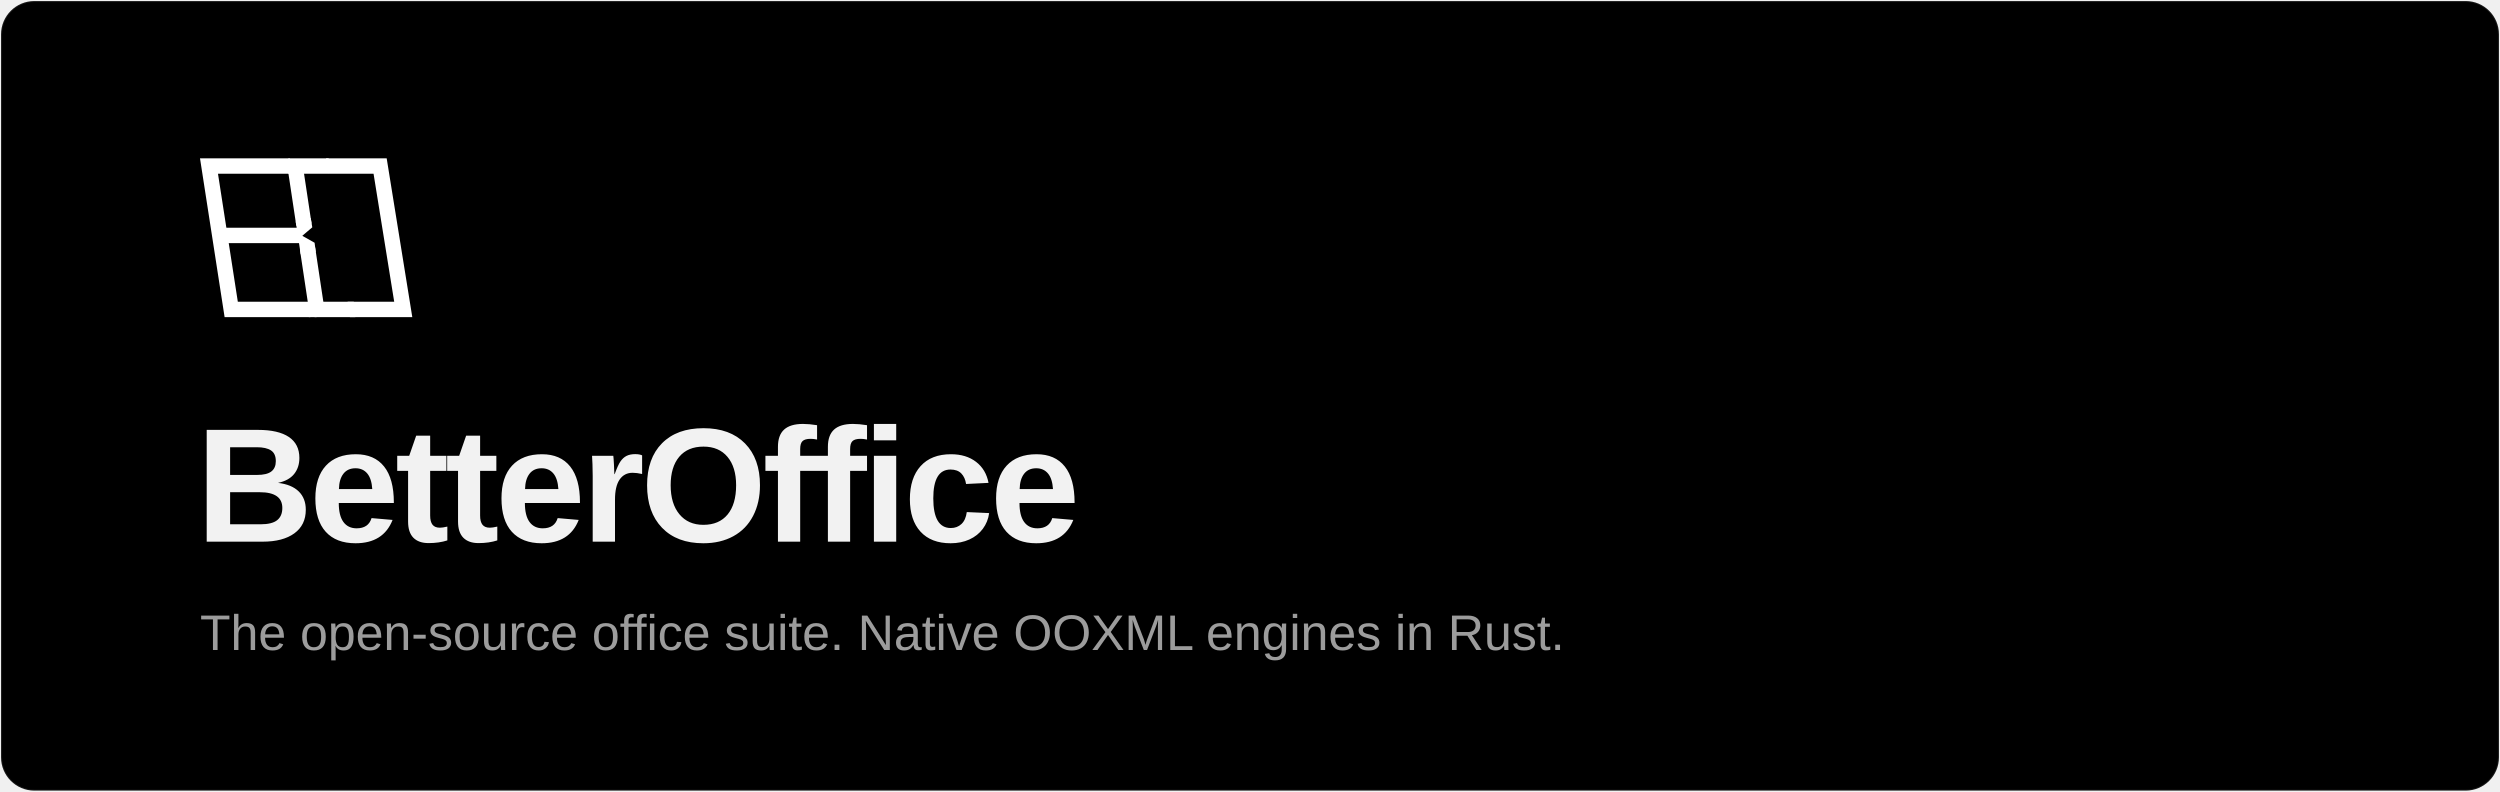
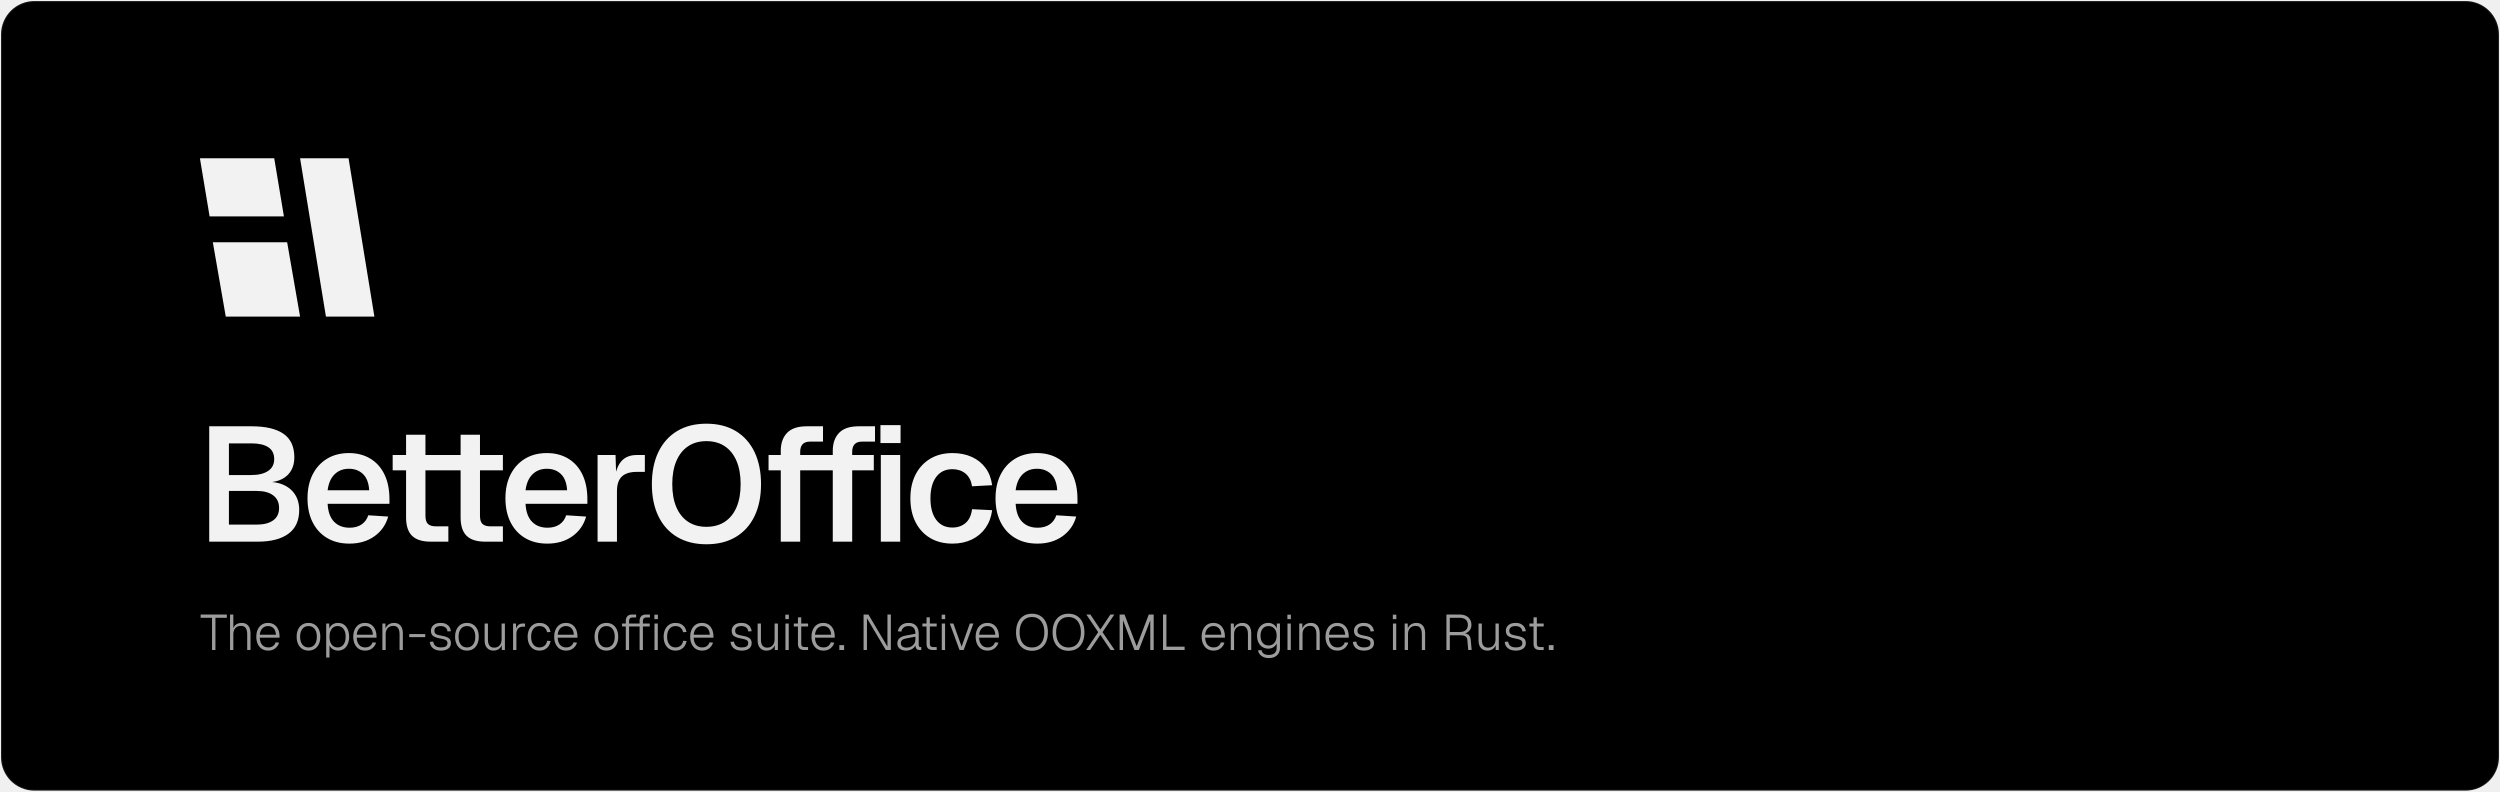
- <svg xmlns="http://www.w3.org/2000/svg" width="1200" height="380" viewBox="0 0 1200 380" fill="none" role="img" aria-labelledby="hdr-title">
-   <defs>
-     <clipPath id="card">
-       <rect x="0" y="0" width="1200" height="380" rx="16" />
-     </clipPath>
-     <g id="bo-mark">
-       <path d="M130.19 13.5L130.273 14.5H128.323L126.99 13.5H130.19Z" stroke="white" stroke-width="5" stroke-linecap="round" />
-       <path d="M197.227 188.5L198.727 203.5H196.643L194.393 188.5H197.227Z" stroke="white" stroke-width="5" stroke-linecap="round" />
-       <mask id="path-3-inside-1_40_73" fill="white">
-         <path d="M151.169 206L153.169 193L140.169 195L141.169 206H151.169Z" />
-       </mask>
-       <path d="M153.169 193L172.936 196.041L177.083 169.086L150.128 173.233L153.169 193ZM151.169 206V226H168.327L170.936 209.041L151.169 206ZM141.169 206L121.251 207.811L122.905 226H141.169V206ZM140.169 195L137.128 175.233L118.549 178.091L120.251 196.811L140.169 195ZM153.169 193L133.401 189.959L131.401 202.959L151.169 206L170.936 209.041L172.936 196.041L153.169 193ZM151.169 206V186H141.169V206V226H151.169V206ZM141.169 206L161.087 204.189L160.087 193.189L140.169 195L120.251 196.811L121.251 207.811L141.169 206ZM140.169 195L143.21 214.767L156.21 212.767L153.169 193L150.128 173.233L137.128 175.233L140.169 195Z" fill="white" mask="url(#path-3-inside-1_40_73)" />
-       <path d="M151.169 194.5L139.491 117M123.669 12L134.82 86" stroke="white" stroke-width="20" />
-       <path d="M132.49 100L32.49 100" stroke="white" stroke-width="20" />
-       <path d="M116.49 10H11.669L40.49 196H143.169" stroke="white" stroke-width="20" />
-       <path d="M114.669 10H233.669L263.669 196H148.669" stroke="white" stroke-width="20" />
-       <mask id="path-9-inside-2_40_73" fill="white">
-         <path d="M163.49 3.05176e-05H166.99L166.49 20L163.49 3.05176e-05Z" />
-       </mask>
-       <path d="M166.99 3.05176e-05L171.988 0.125L172.116 -5H166.99V3.05176e-05ZM163.49 3.05176e-05V-5H157.684L158.545 0.742L163.49 3.05176e-05ZM166.49 20L161.545 20.742L171.488 20.125L166.49 20ZM166.99 3.05176e-05V-5H163.49V3.05176e-05V5H166.99V3.05176e-05ZM163.49 3.05176e-05L158.545 0.742L161.545 20.742L166.49 20L171.434 19.258L168.434 -0.742L163.49 3.05176e-05ZM166.49 20L171.488 20.125L171.988 0.125L166.99 3.05176e-05L161.991 -0.125L161.491 19.875L166.49 20Z" fill="white" mask="url(#path-9-inside-2_40_73)" />
-       <path d="M120.99 11.95V13.5H117.99V5.093L120.99 11.95Z" stroke="white" stroke-width="5" stroke-linecap="round" />
-       <mask id="path-12-inside-3_40_73" fill="white">
-         <path d="M126.169 95L124.169 82L143.669 77.5L145.669 89.5L132.669 100.5L148.669 109.5L150.169 121.5L130.669 124.5L126.169 95Z" />
-       </mask>
-       <path d="M124.169 82L119.672 62.512L101.578 66.688L104.401 85.041L124.169 82ZM126.169 95L145.94 91.984L145.938 91.971L145.936 91.959L126.169 95ZM130.669 124.5L110.898 127.516L113.917 147.312L133.71 144.267L130.669 124.5ZM150.169 121.5L153.21 141.267L172.426 138.311L170.014 119.019L150.169 121.5ZM148.669 109.5L168.514 107.019L167.264 97.013L158.474 92.069L148.669 109.5ZM132.669 100.5L119.75 85.232L97.78 103.822L122.864 117.932L132.669 100.5ZM145.669 89.5L158.588 104.768L167.266 97.425L165.397 86.212L145.669 89.5ZM143.669 77.5L163.397 74.212L159.9 53.229L139.172 58.012L143.669 77.5ZM124.169 82L104.401 85.041L106.401 98.041L126.169 95L145.936 91.959L143.936 78.959L124.169 82ZM126.169 95L106.398 98.016L110.898 127.516L130.669 124.5L150.44 121.484L145.94 91.984L126.169 95ZM130.669 124.5L133.71 144.267L153.21 141.267L150.169 121.5L147.128 101.733L127.628 104.733L130.669 124.5ZM150.169 121.5L170.014 119.019L168.514 107.019L148.669 109.5L128.823 111.981L130.323 123.981L150.169 121.5ZM148.669 109.5L158.474 92.069L142.474 83.069L132.669 100.5L122.864 117.932L138.864 126.932L148.669 109.5ZM132.669 100.5L145.588 115.768L158.588 104.768L145.669 89.5L132.75 74.232L119.75 85.232L132.669 100.5ZM145.669 89.5L165.397 86.212L163.397 74.212L143.669 77.5L123.941 80.788L125.941 92.788L145.669 89.5ZM143.669 77.5L139.172 58.012L119.672 62.512L124.169 82L128.666 101.488L148.166 96.988L143.669 77.5Z" fill="white" mask="url(#path-12-inside-3_40_73)" />
+ <svg xmlns="http://www.w3.org/2000/svg" width="1200" height="380" viewBox="0 0 1200 380" role="img" aria-labelledby="hdr-title">
+   <rect x="0.5" y="0.5" width="1199" height="379" rx="16" fill="#000000" stroke="#ffffff" stroke-opacity="0.09" />
+   <g fill="#f2f2f2">
+     <g transform="translate(88.2 65.1) scale(1.551)">
+       <path d="M5 7 H28 L31 25 H8 Z" />
+       <path d="M9 33 H32 L36 56 H13 Z" />
+       <path d="M36 7 H51 L59 56 H44 Z" />
    </g>
-     <style>
-       .sans { font-family: -apple-system, BlinkMacSystemFont, 'Segoe UI', 'Helvetica Neue', Arial, sans-serif; }
-     </style>
-   </defs>
-   <rect x="0.5" y="0.5" width="1199" height="379" rx="16" fill="#000000" stroke="#ffffff" stroke-opacity="0.09" />
-   <g clip-path="url(#card)">
-     <use href="#bo-mark" transform="translate(96,76) scale(0.37)" />
-     <text x="94" y="260" class="sans" font-size="78" font-weight="600" letter-spacing="-2" fill="#f2f2f2">BetterOffice</text>
-     <text x="96" y="312" class="sans" font-size="24" font-weight="300" fill="#9c9c9c">The open-source office suite. Native OOXML engines in Rust.</text>
+     <path transform="translate(94 260) scale(0.078)" d="M82.4 0V-710H343.7Q472.9 -710 539.6 -663.8Q606.2 -617.7 606.2 -518Q606.2 -473 587.4 -439.3Q568.5 -405.6 532.8 -386.4Q497 -367.2 447 -365.3L446.3 -368.7Q536.7 -365.8 586.5 -318.9Q636.2 -272 636.2 -195.3Q636.2 -97.4 569.7 -48.7Q503.2 0 380.5 0ZM203.6 -105.1H376.3Q439.7 -105.1 476 -131.1Q512.3 -157.1 512.3 -207.4Q512.3 -257.6 476.2 -284.8Q440 -312 376.3 -312H203.6ZM203.6 -410H341.1Q407.6 -410 445 -435.4Q482.3 -460.7 482.3 -507.6Q482.3 -557.2 446.1 -581.1Q410 -604.9 341.1 -604.9H203.6ZM944.9 12Q866 12 808.2 -22.3Q750.3 -56.6 718.7 -119.5Q687.2 -182.3 687.2 -266.6Q687.2 -350.9 718.7 -413.2Q750.3 -475.6 807.5 -510.4Q864.7 -545.2 942.2 -545.2Q1016.9 -545.2 1073.3 -511.4Q1129.6 -477.6 1160.6 -414Q1191.5 -350.4 1191.5 -260.8V-232.9H811Q815 -159.4 850.7 -122.7Q886.4 -85.9 946.2 -85.9Q990.8 -85.9 1020.1 -106.1Q1049.5 -126.3 1061.2 -162.4L1183.8 -154.5Q1162.5 -78.4 1099.1 -33.2Q1035.6 12 944.9 12ZM811 -316.5H1066.9Q1062.5 -383.9 1028.6 -416.2Q994.8 -448.6 942.2 -448.6Q888.8 -448.6 854.1 -414.7Q819.4 -380.9 811 -316.5ZM1445.7 0Q1367.6 0 1330.7 -36Q1293.8 -72.1 1293.8 -149.4V-658.2H1413V-159.8Q1413 -122.5 1429.2 -108.3Q1445.3 -94.2 1478.6 -94.2H1554V0ZM1211.3 -439V-533.2H1554V-439ZM1781.2 0Q1703.2 0 1666.3 -36Q1629.4 -72.1 1629.4 -149.4V-658.2H1748.6V-159.8Q1748.6 -122.5 1764.7 -108.3Q1780.9 -94.2 1814.2 -94.2H1889.6V0ZM1546.9 -439V-533.2H1889.6V-439ZM2162.9 12Q2084 12 2026.2 -22.3Q1968.3 -56.6 1936.7 -119.5Q1905.2 -182.3 1905.2 -266.6Q1905.2 -350.9 1936.7 -413.2Q1968.3 -475.6 2025.5 -510.4Q2082.7 -545.2 2160.2 -545.2Q2234.9 -545.2 2291.3 -511.4Q2347.6 -477.6 2378.6 -414Q2409.5 -350.4 2409.5 -260.8V-232.9H2029Q2033 -159.4 2068.7 -122.7Q2104.4 -85.9 2164.2 -85.9Q2208.8 -85.9 2238.1 -106.1Q2267.5 -126.3 2279.2 -162.4L2401.8 -154.5Q2380.5 -78.4 2317.1 -33.2Q2253.6 12 2162.9 12ZM2029 -316.5H2284.9Q2280.5 -383.9 2246.6 -416.2Q2212.8 -448.6 2160.2 -448.6Q2106.8 -448.6 2072.1 -414.7Q2037.4 -380.9 2029 -316.5ZM2472.3 0V-533.2H2582.8L2587.4 -387.7L2577.5 -390.4Q2589.1 -465.4 2622.5 -499.3Q2655.8 -533.2 2713.1 -533.2H2763.2V-429.5H2713.1Q2672.2 -429.5 2645.3 -416.9Q2618.5 -404.4 2605 -378.3Q2591.5 -352.2 2591.5 -310.1V0ZM3141.9 16Q3037.4 16 2962.2 -28.7Q2887 -73.3 2846.7 -156.3Q2806.4 -239.3 2806.4 -354Q2806.4 -468.7 2846.7 -552.2Q2887 -635.7 2962.1 -680.8Q3037.2 -726 3141.9 -726Q3247.5 -726 3322.5 -680.8Q3397.6 -635.7 3437.8 -552.2Q3478.1 -468.7 3478.1 -354Q3478.1 -239.3 3437.8 -156.3Q3397.6 -73.3 3322.5 -28.7Q3247.5 16 3141.9 16ZM3141.9 -91.4Q3208.2 -91.4 3255.3 -122.5Q3302.4 -153.7 3327.5 -212.4Q3352.6 -271 3352.6 -354Q3352.6 -437 3327.5 -496.1Q3302.4 -555.3 3255.3 -587Q3208.2 -618.6 3141.8 -618.6Q3076.3 -618.6 3029.2 -587Q2982.1 -555.3 2957 -496.1Q2931.9 -437 2931.9 -354Q2931.9 -271 2957 -212.4Q2982.2 -153.7 3029.3 -122.5Q3076.4 -91.4 3141.9 -91.4ZM3599.6 0V-559.2Q3599.6 -629 3638.4 -669.5Q3677.2 -710 3759.2 -710H3859.5V-615.7H3779.5Q3748.5 -615.7 3733.8 -599.4Q3719.1 -583.2 3719.1 -552.8V0ZM3524.4 -438.8V-533.2H3852.1V-438.8ZM3919.6 0V-559.2Q3919.6 -629 3958.4 -669.5Q3997.2 -710 4079.2 -710H4179.5V-615.7H4099.5Q4068.5 -615.7 4053.8 -599.4Q4039.1 -583.2 4039.1 -552.8V0ZM3844.4 -438.8V-533.2H4172.1V-438.8ZM4215.3 0V-533.2H4334.5V0ZM4213 -606.9V-717.1H4336.8V-606.9ZM4655.8 12Q4577.4 12 4519.3 -22.3Q4461.3 -56.6 4429.2 -119.5Q4397.2 -182.3 4397.2 -266.6Q4397.2 -350.9 4429.2 -413.2Q4461.3 -475.6 4519.3 -510.4Q4577.4 -545.2 4655.8 -545.2Q4722.3 -545.2 4774.4 -521.8Q4826.6 -498.4 4859.3 -454.3Q4892 -410.3 4900.4 -347.4L4776.8 -340.8Q4768.8 -392.2 4736.3 -419.1Q4703.8 -446 4655.8 -446Q4591.8 -446 4556.2 -398.5Q4520.7 -350.9 4520.7 -266.6Q4520.7 -182 4556.2 -134.4Q4591.8 -86.9 4655.8 -86.9Q4704.1 -86.9 4736.8 -114.8Q4769.4 -142.7 4776.8 -199.8L4900.4 -193.8Q4892.3 -131 4859.9 -84.8Q4827.5 -38.6 4775.4 -13.3Q4723.2 12 4655.8 12ZM5178.9 12Q5100 12 5042.2 -22.3Q4984.3 -56.6 4952.7 -119.5Q4921.2 -182.3 4921.2 -266.6Q4921.2 -350.9 4952.7 -413.2Q4984.3 -475.6 5041.5 -510.4Q5098.7 -545.2 5176.2 -545.2Q5250.9 -545.2 5307.3 -511.4Q5363.6 -477.6 5394.6 -414Q5425.5 -350.4 5425.5 -260.8V-232.9H5045Q5049 -159.4 5084.7 -122.7Q5120.4 -85.9 5180.2 -85.9Q5224.8 -85.9 5254.1 -106.1Q5283.5 -126.3 5295.2 -162.4L5417.8 -154.5Q5396.5 -78.4 5333.1 -33.2Q5269.6 12 5178.9 12ZM5045 -316.5H5300.9Q5296.5 -383.9 5262.6 -416.2Q5228.8 -448.6 5176.2 -448.6Q5122.8 -448.6 5088.1 -414.7Q5053.4 -380.9 5045 -316.5Z" />
  </g>
+   <path fill="#9c9c9c" transform="translate(96 312) scale(0.024)" d="M240.7 0V-644H12.7V-710H536.7V-644H308.7V0ZM600.7 0V-710H666.7V-403.7L658.7 -405Q666.7 -451.7 691.3 -482Q716 -512.3 753 -527.2Q790 -542 834 -542Q892 -542 931.2 -516Q970.3 -490 990.2 -444.5Q1010 -399 1010 -341V0H944V-317Q944 -397 914.2 -439.8Q884.3 -482.7 819.3 -482.7Q749.3 -482.7 708 -438.5Q666.7 -394.3 666.7 -316.3V0ZM1364.7 12Q1289.3 12 1236 -23.3Q1182.7 -58.7 1154.3 -121.3Q1126 -184 1126 -265Q1126 -346 1154 -408.3Q1182 -470.7 1234.5 -506.3Q1287 -542 1360.7 -542Q1432 -542 1483.8 -507.8Q1535.7 -473.7 1563.5 -411.8Q1591.3 -350 1591.3 -266.7V-246H1195.3Q1199.3 -152 1244.3 -101.7Q1289.3 -51.3 1364.7 -51.3Q1423 -51.3 1460.2 -79.3Q1497.3 -107.3 1511.3 -153L1582.3 -147.7Q1562 -78 1504.8 -33Q1447.7 12 1364.7 12ZM1195.3 -304.7H1519Q1514 -390 1472 -434.3Q1430 -478.7 1360.7 -478.7Q1292 -478.7 1248.2 -433.7Q1204.3 -388.7 1195.3 -304.7ZM2170 12Q2098.3 12 2044.8 -22Q1991.3 -56 1962.2 -118.3Q1933 -180.7 1933 -265Q1933 -350 1962.2 -412Q1991.3 -474 2044.8 -508Q2098.3 -542 2170 -542Q2241.7 -542 2294.8 -508Q2348 -474 2377.2 -412Q2406.3 -350 2406.3 -265Q2406.3 -180.7 2377.2 -118.3Q2348 -56 2294.8 -22Q2241.7 12 2170 12ZM2170 -51.3Q2248.3 -51.3 2292.7 -108.5Q2337 -165.7 2337 -265Q2337 -364.3 2292.7 -421.5Q2248.3 -478.7 2170 -478.7Q2091.7 -478.7 2047 -421.5Q2002.3 -364.3 2002.3 -265Q2002.3 -165.7 2047 -108.5Q2091.7 -51.3 2170 -51.3ZM2523.7 150V-530H2584.3L2586.3 -395.7L2575.3 -401.3Q2595.3 -469.7 2644 -505.8Q2692.7 -542 2757.7 -542Q2832.7 -542 2882.5 -504.7Q2932.3 -467.3 2957.5 -404.7Q2982.7 -342 2982.7 -265Q2982.7 -188 2957.7 -125.3Q2932.7 -62.7 2882.8 -25.3Q2833 12 2758.3 12Q2714.3 12 2676.7 -5.7Q2639 -23.3 2613.3 -53.3Q2587.7 -83.3 2579.3 -120.7L2589.7 -133.7V150ZM2753 -51.3Q2827.3 -51.3 2870.3 -108.2Q2913.3 -165 2913.3 -265Q2913.3 -365 2870.2 -421.8Q2827 -478.7 2752.3 -478.7Q2703.3 -478.7 2666.8 -453.2Q2630.3 -427.7 2610 -379.7Q2589.7 -331.7 2589.7 -265Q2589.7 -198.3 2609.8 -150.3Q2630 -102.3 2667 -76.8Q2704 -51.3 2753 -51.3ZM3303.7 12Q3228.3 12 3175 -23.3Q3121.7 -58.7 3093.3 -121.3Q3065 -184 3065 -265Q3065 -346 3093 -408.3Q3121 -470.7 3173.5 -506.3Q3226 -542 3299.7 -542Q3371 -542 3422.8 -507.8Q3474.7 -473.7 3502.5 -411.8Q3530.3 -350 3530.3 -266.7V-246H3134.3Q3138.3 -152 3183.3 -101.7Q3228.3 -51.3 3303.7 -51.3Q3362 -51.3 3399.2 -79.3Q3436.3 -107.3 3450.3 -153L3521.3 -147.7Q3501 -78 3443.8 -33Q3386.7 12 3303.7 12ZM3134.3 -304.7H3458Q3453 -390 3411 -434.3Q3369 -478.7 3299.7 -478.7Q3231 -478.7 3187.2 -433.7Q3143.3 -388.7 3134.3 -304.7ZM3647.7 0V-530H3708.3L3711 -391.3L3702.7 -397.3Q3711 -446 3736.5 -478Q3762 -510 3799 -526Q3836 -542 3879.3 -542Q3940 -542 3979.3 -515Q4018.7 -488 4037.8 -442.5Q4057 -397 4057 -341V0H3991V-317Q3991 -368.7 3978.3 -405.7Q3965.7 -442.7 3938 -462.7Q3910.3 -482.7 3865.3 -482.7Q3797.3 -482.7 3755.5 -438.8Q3713.7 -395 3713.7 -317V0ZM4185 -256.7V-319.3H4504.3V-256.7ZM4820.3 12Q4749 12 4700.3 -10.7Q4651.7 -33.3 4625.7 -73Q4599.7 -112.7 4596 -163L4665 -168.3Q4671.3 -115.3 4708 -83.3Q4744.7 -51.3 4820.3 -51.3Q4883 -51.3 4916.2 -72.3Q4949.3 -93.3 4949.3 -137.3Q4949.3 -161 4939.3 -177.5Q4929.3 -194 4898.3 -206.5Q4867.3 -219 4805.3 -230Q4731.3 -243.7 4690.7 -263.8Q4650 -284 4634.3 -313.2Q4618.7 -342.3 4618.7 -383.3Q4618.7 -453.7 4670.2 -497.8Q4721.7 -542 4812.7 -542Q4881 -542 4924.5 -518.5Q4968 -495 4990.7 -457.2Q5013.3 -419.3 5019 -376.3L4950 -370.3Q4947.3 -398.7 4932.8 -423.5Q4918.3 -448.3 4889.2 -463.5Q4860 -478.7 4811.3 -478.7Q4751 -478.7 4719.5 -453.5Q4688 -428.3 4688 -386Q4688 -357 4699.2 -338.7Q4710.3 -320.3 4739.3 -308.8Q4768.3 -297.3 4820.7 -288.3Q4897.7 -275.7 4941 -256.2Q4984.3 -236.7 5001.5 -207.8Q5018.7 -179 5018.7 -138Q5018.7 -66.3 4964.2 -27.2Q4909.7 12 4820.3 12ZM5339 12Q5267.3 12 5213.8 -22Q5160.3 -56 5131.2 -118.3Q5102 -180.7 5102 -265Q5102 -350 5131.2 -412Q5160.3 -474 5213.8 -508Q5267.3 -542 5339 -542Q5410.7 -542 5463.8 -508Q5517 -474 5546.2 -412Q5575.3 -350 5575.3 -265Q5575.3 -180.7 5546.2 -118.3Q5517 -56 5463.8 -22Q5410.7 12 5339 12ZM5339 -51.3Q5417.3 -51.3 5461.7 -108.5Q5506 -165.7 5506 -265Q5506 -364.3 5461.7 -421.5Q5417.3 -478.7 5339 -478.7Q5260.7 -478.7 5216 -421.5Q5171.3 -364.3 5171.3 -265Q5171.3 -165.7 5216 -108.5Q5260.7 -51.3 5339 -51.3ZM5866.7 12Q5787.7 12 5740.2 -41.5Q5692.7 -95 5692.7 -189V-530H5758.7V-208.7Q5758.7 -127 5790.2 -87.2Q5821.7 -47.3 5884 -47.3Q5952.7 -47.3 5992.3 -92Q6032 -136.7 6032 -213.7V-530H6098V0H6036L6035 -135.7L6045.3 -131Q6032 -63 5985.3 -25.5Q5938.7 12 5866.7 12ZM6261.7 0V-530H6319L6323.3 -385.3L6314 -390Q6326.7 -461.3 6360.8 -495.7Q6395 -530 6454.7 -530H6501V-466H6452.7Q6413 -466 6385.2 -448.5Q6357.3 -431 6342.5 -399Q6327.7 -367 6327.7 -322.7V0ZM6790 12Q6715.7 12 6662.7 -23.3Q6609.7 -58.7 6581.3 -121.3Q6553 -184 6553 -265Q6553 -346 6581.3 -408.3Q6609.7 -470.7 6662.7 -506.3Q6715.7 -542 6790 -542Q6850.7 -542 6896.7 -519.8Q6942.7 -497.7 6971.7 -457Q7000.7 -416.3 7011 -360.3L6941.7 -355.7Q6929.7 -414.7 6890.2 -446.7Q6850.7 -478.7 6790 -478.7Q6712 -478.7 6667.2 -421.5Q6622.3 -364.3 6622.3 -265Q6622.3 -165.7 6667.2 -108.5Q6712 -51.3 6790 -51.3Q6850.7 -51.3 6891.2 -85.5Q6931.7 -119.7 6942.7 -184.7L7012 -179.7Q7002 -122.3 6972.7 -79.3Q6943.3 -36.3 6897 -12.2Q6850.7 12 6790 12ZM7322.7 12Q7247.3 12 7194 -23.3Q7140.7 -58.7 7112.3 -121.3Q7084 -184 7084 -265Q7084 -346 7112 -408.3Q7140 -470.7 7192.5 -506.3Q7245 -542 7318.7 -542Q7390 -542 7441.8 -507.8Q7493.7 -473.7 7521.5 -411.8Q7549.3 -350 7549.3 -266.7V-246H7153.3Q7157.3 -152 7202.3 -101.7Q7247.3 -51.3 7322.7 -51.3Q7381 -51.3 7418.2 -79.3Q7455.3 -107.3 7469.3 -153L7540.3 -147.7Q7520 -78 7462.8 -33Q7405.7 12 7322.7 12ZM7153.3 -304.7H7477Q7472 -390 7430 -434.3Q7388 -478.7 7318.7 -478.7Q7250 -478.7 7206.2 -433.7Q7162.3 -388.7 7153.3 -304.7ZM8128 12Q8056.3 12 8002.8 -22Q7949.3 -56 7920.2 -118.3Q7891 -180.7 7891 -265Q7891 -350 7920.2 -412Q7949.3 -474 8002.8 -508Q8056.3 -542 8128 -542Q8199.7 -542 8252.8 -508Q8306 -474 8335.2 -412Q8364.3 -350 8364.3 -265Q8364.3 -180.7 8335.2 -118.3Q8306 -56 8252.8 -22Q8199.7 12 8128 12ZM8128 -51.3Q8206.3 -51.3 8250.7 -108.5Q8295 -165.7 8295 -265Q8295 -364.3 8250.7 -421.5Q8206.3 -478.7 8128 -478.7Q8049.7 -478.7 8005 -421.5Q7960.3 -364.3 7960.3 -265Q7960.3 -165.7 8005 -108.5Q8049.7 -51.3 8128 -51.3ZM8515.7 0V-585.3Q8515.7 -642 8548 -676Q8580.3 -710 8647 -710H8722.7V-651.3H8652.3Q8615.7 -651.3 8598.7 -632.5Q8581.7 -613.7 8581.7 -580.3V0ZM8440.7 -471.3V-530H8718V-471.3ZM8792 0V-585.3Q8792 -642 8824.3 -676Q8856.7 -710 8923.3 -710H8999V-651.3H8928.7Q8892 -651.3 8875 -632.5Q8858 -613.7 8858 -580.3V0ZM8717 -471.3V-530H8994.3V-471.3ZM9089.7 0V-530H9155.7V0ZM9087.7 -618V-706.7H9157.7V-618ZM9510 12Q9435.7 12 9382.7 -23.3Q9329.7 -58.7 9301.3 -121.3Q9273 -184 9273 -265Q9273 -346 9301.3 -408.3Q9329.7 -470.7 9382.7 -506.3Q9435.7 -542 9510 -542Q9570.7 -542 9616.7 -519.8Q9662.7 -497.7 9691.7 -457Q9720.7 -416.3 9731 -360.3L9661.7 -355.7Q9649.7 -414.7 9610.2 -446.7Q9570.7 -478.7 9510 -478.7Q9432 -478.7 9387.2 -421.5Q9342.3 -364.3 9342.3 -265Q9342.3 -165.7 9387.2 -108.5Q9432 -51.3 9510 -51.3Q9570.7 -51.3 9611.2 -85.5Q9651.7 -119.7 9662.7 -184.7L9732 -179.7Q9722 -122.3 9692.7 -79.3Q9663.3 -36.3 9617 -12.2Q9570.7 12 9510 12ZM10042.7 12Q9967.3 12 9914 -23.3Q9860.7 -58.7 9832.3 -121.3Q9804 -184 9804 -265Q9804 -346 9832 -408.3Q9860 -470.7 9912.5 -506.3Q9965 -542 10038.7 -542Q10110 -542 10161.8 -507.8Q10213.7 -473.7 10241.5 -411.8Q10269.3 -350 10269.3 -266.7V-246H9873.3Q9877.3 -152 9922.3 -101.7Q9967.3 -51.3 10042.7 -51.3Q10101 -51.3 10138.2 -79.3Q10175.3 -107.3 10189.3 -153L10260.3 -147.7Q10240 -78 10182.8 -33Q10125.7 12 10042.7 12ZM9873.3 -304.7H10197Q10192 -390 10150 -434.3Q10108 -478.7 10038.7 -478.7Q9970 -478.7 9926.2 -433.7Q9882.3 -388.7 9873.3 -304.7ZM10835.3 12Q10764 12 10715.3 -10.7Q10666.7 -33.3 10640.7 -73Q10614.7 -112.7 10611 -163L10680 -168.3Q10686.3 -115.3 10723 -83.3Q10759.7 -51.3 10835.3 -51.3Q10898 -51.3 10931.2 -72.3Q10964.3 -93.3 10964.3 -137.3Q10964.3 -161 10954.3 -177.5Q10944.3 -194 10913.3 -206.5Q10882.3 -219 10820.3 -230Q10746.3 -243.7 10705.7 -263.8Q10665 -284 10649.3 -313.2Q10633.7 -342.3 10633.7 -383.3Q10633.7 -453.7 10685.2 -497.8Q10736.7 -542 10827.7 -542Q10896 -542 10939.5 -518.5Q10983 -495 11005.7 -457.2Q11028.3 -419.3 11034 -376.3L10965 -370.3Q10962.3 -398.7 10947.8 -423.5Q10933.3 -448.3 10904.2 -463.5Q10875 -478.7 10826.3 -478.7Q10766 -478.7 10734.5 -453.5Q10703 -428.3 10703 -386Q10703 -357 10714.2 -338.7Q10725.3 -320.3 10754.3 -308.8Q10783.3 -297.3 10835.7 -288.3Q10912.7 -275.7 10956 -256.2Q10999.3 -236.7 11016.5 -207.8Q11033.7 -179 11033.7 -138Q11033.7 -66.3 10979.2 -27.2Q10924.7 12 10835.3 12ZM11326.7 12Q11247.7 12 11200.2 -41.5Q11152.7 -95 11152.7 -189V-530H11218.7V-208.7Q11218.7 -127 11250.2 -87.2Q11281.7 -47.3 11344 -47.3Q11412.7 -47.3 11452.3 -92Q11492 -136.7 11492 -213.7V-530H11558V0H11496L11495 -135.7L11505.3 -131Q11492 -63 11445.3 -25.5Q11398.7 12 11326.7 12ZM11708.7 0V-530H11774.7V0ZM11706.7 -618V-706.7H11776.7V-618ZM12086.3 0Q12021.3 0 11990 -30.5Q11958.7 -61 11958.7 -124V-654H12024.7V-126Q12024.7 -88.7 12041.5 -73.7Q12058.3 -58.7 12092.3 -58.7H12161.7V0ZM11875.7 -471.3V-530H12161.7V-471.3ZM12468.7 12Q12393.3 12 12340 -23.3Q12286.7 -58.7 12258.3 -121.3Q12230 -184 12230 -265Q12230 -346 12258 -408.3Q12286 -470.7 12338.5 -506.3Q12391 -542 12464.7 -542Q12536 -542 12587.8 -507.8Q12639.7 -473.7 12667.5 -411.8Q12695.3 -350 12695.3 -266.7V-246H12299.3Q12303.3 -152 12348.3 -101.7Q12393.3 -51.3 12468.7 -51.3Q12527 -51.3 12564.2 -79.3Q12601.3 -107.3 12615.3 -153L12686.3 -147.7Q12666 -78 12608.8 -33Q12551.7 12 12468.7 12ZM12299.3 -304.7H12623Q12618 -390 12576 -434.3Q12534 -478.7 12464.7 -478.7Q12396 -478.7 12352.2 -433.7Q12308.3 -388.7 12299.3 -304.7ZM12787 0V-97H12882V0ZM13271.3 0V-710H13368.3L13749 -67.3V-710H13817V0H13716L13339.3 -634.7V0ZM14123 12Q14043 12 13995 -26.3Q13947 -64.7 13947 -131.3Q13947 -196.7 13988.8 -234.8Q14030.7 -273 14112 -288L14308.3 -324.7Q14308.3 -404 14274.2 -441.3Q14240 -478.7 14171 -478.7Q14110 -478.7 14074 -450Q14038 -421.3 14026.3 -368L13956 -373.7Q13970.7 -450.7 14026.5 -496.3Q14082.3 -542 14171 -542Q14269.7 -542 14322 -486Q14374.3 -430 14374.3 -326V-104.7Q14374.3 -78.3 14382.8 -68.8Q14391.3 -59.3 14409.7 -59.3H14425.7V0Q14421.7 1 14414.5 1.3Q14407.3 1.7 14399.3 1.7Q14368 1.7 14347.5 -9.2Q14327 -20 14317.3 -45.2Q14307.7 -70.3 14307.7 -114L14316.3 -112.7Q14307.3 -78.3 14279.7 -49.7Q14252 -21 14211.2 -4.5Q14170.3 12 14123 12ZM14129 -47.3Q14183.7 -47.3 14223.8 -69.2Q14264 -91 14286.2 -128.7Q14308.3 -166.3 14308.3 -213.3V-266.3L14125.7 -232Q14068.7 -221.3 14042.5 -198.3Q14016.3 -175.3 14016.3 -137.3Q14016.3 -94.3 14046.2 -70.8Q14076 -47.3 14129 -47.3ZM14658.3 0Q14593.3 0 14562 -30.5Q14530.7 -61 14530.7 -124V-654H14596.7V-126Q14596.7 -88.7 14613.5 -73.7Q14630.3 -58.7 14664.3 -58.7H14733.7V0ZM14447.7 -471.3V-530H14733.7V-471.3ZM14835.7 0V-530H14901.7V0ZM14833.7 -618V-706.7H14903.7V-618ZM15190.3 0 14995.7 -530H15067.7L15232 -66.7L15396.3 -530H15468.3L15273.7 0ZM15751.7 12Q15676.3 12 15623 -23.3Q15569.7 -58.7 15541.3 -121.3Q15513 -184 15513 -265Q15513 -346 15541 -408.3Q15569 -470.7 15621.5 -506.3Q15674 -542 15747.7 -542Q15819 -542 15870.8 -507.8Q15922.7 -473.7 15950.5 -411.8Q15978.3 -350 15978.3 -266.7V-246H15582.3Q15586.3 -152 15631.3 -101.7Q15676.3 -51.3 15751.7 -51.3Q15810 -51.3 15847.2 -79.3Q15884.3 -107.3 15898.3 -153L15969.3 -147.7Q15949 -78 15891.8 -33Q15834.7 12 15751.7 12ZM15582.3 -304.7H15906Q15901 -390 15859 -434.3Q15817 -478.7 15747.7 -478.7Q15679 -478.7 15635.2 -433.7Q15591.3 -388.7 15582.3 -304.7ZM16639 16Q16540 16 16468.7 -28.7Q16397.3 -73.3 16359 -156.3Q16320.7 -239.3 16320.7 -354Q16320.7 -469 16359 -552.3Q16397.3 -635.7 16468.7 -680.8Q16540 -726 16639 -726Q16738.7 -726 16810 -680.8Q16881.3 -635.7 16919.7 -552.3Q16958 -469 16958 -354Q16958 -239.3 16919.7 -156.3Q16881.3 -73.3 16810 -28.7Q16738.7 16 16639 16ZM16639 -50.7Q16716.7 -50.7 16772 -87Q16827.3 -123.3 16857 -191.3Q16886.7 -259.3 16886.7 -354Q16886.7 -449 16857 -517.3Q16827.3 -585.7 16772 -622.5Q16716.7 -659.3 16639 -659.3Q16562.3 -659.3 16506.8 -622.5Q16451.3 -585.7 16421.7 -517.3Q16392 -449 16392 -354Q16392 -259.3 16421.7 -191.3Q16451.3 -123.3 16506.8 -87Q16562.3 -50.7 16639 -50.7ZM17370 16Q17271 16 17199.7 -28.7Q17128.3 -73.3 17090 -156.3Q17051.7 -239.3 17051.7 -354Q17051.7 -469 17090 -552.3Q17128.3 -635.7 17199.7 -680.8Q17271 -726 17370 -726Q17469.7 -726 17541 -680.8Q17612.3 -635.7 17650.7 -552.3Q17689 -469 17689 -354Q17689 -239.3 17650.7 -156.3Q17612.3 -73.3 17541 -28.7Q17469.7 16 17370 16ZM17370 -50.7Q17447.7 -50.7 17503 -87Q17558.3 -123.3 17588 -191.3Q17617.7 -259.3 17617.7 -354Q17617.7 -449 17588 -517.3Q17558.3 -585.7 17503 -622.5Q17447.7 -659.3 17370 -659.3Q17293.3 -659.3 17237.8 -622.5Q17182.3 -585.7 17152.7 -517.3Q17123 -449 17123 -354Q17123 -259.3 17152.7 -191.3Q17182.3 -123.3 17237.8 -87Q17293.3 -50.7 17370 -50.7ZM17722.7 0 17964 -356.7 17726.3 -710H17807.3L18008 -410L18208 -710H18287.7L18050 -357.3L18292.7 0H18211.7L18007.3 -304L17802.3 0ZM18392.3 0V-710H18490.3L18733.3 -74L18975.7 -710H19073.7V0H19005.7V-593.3L18777.3 0H18688.7L18460.3 -593.3V0ZM19260.3 0V-710H19328.3V-33.7L19297.3 -66H19692.3V0ZM20271.7 12Q20196.3 12 20143 -23.3Q20089.7 -58.7 20061.3 -121.3Q20033 -184 20033 -265Q20033 -346 20061 -408.3Q20089 -470.7 20141.5 -506.3Q20194 -542 20267.7 -542Q20339 -542 20390.8 -507.8Q20442.7 -473.7 20470.5 -411.8Q20498.3 -350 20498.3 -266.7V-246H20102.3Q20106.3 -152 20151.3 -101.7Q20196.3 -51.3 20271.7 -51.3Q20330 -51.3 20367.2 -79.3Q20404.3 -107.3 20418.3 -153L20489.3 -147.7Q20469 -78 20411.8 -33Q20354.7 12 20271.7 12ZM20102.3 -304.7H20426Q20421 -390 20379 -434.3Q20337 -478.7 20267.7 -478.7Q20199 -478.7 20155.2 -433.7Q20111.3 -388.7 20102.3 -304.7ZM20615.7 0V-530H20676.3L20679 -391.3L20670.7 -397.3Q20679 -446 20704.5 -478Q20730 -510 20767 -526Q20804 -542 20847.3 -542Q20908 -542 20947.3 -515Q20986.7 -488 21005.8 -442.5Q21025 -397 21025 -341V0H20959V-317Q20959 -368.7 20946.3 -405.7Q20933.7 -442.7 20906 -462.7Q20878.3 -482.7 20833.3 -482.7Q20765.3 -482.7 20723.5 -438.8Q20681.7 -395 20681.7 -317V0ZM21373 162Q21316.7 162 21271.3 142.5Q21226 123 21196.8 88Q21167.7 53 21159.7 7.3L21229 2.7Q21238 46.3 21273 72.5Q21308 98.7 21373 98.7Q21449.7 98.7 21491.5 62.8Q21533.3 27 21533.3 -41.7V-133Q21512.7 -85 21469 -56Q21425.3 -27 21368 -27Q21301 -27 21249.7 -59.5Q21198.3 -92 21169.7 -150.2Q21141 -208.3 21141 -285Q21141 -361.7 21169.3 -419.2Q21197.7 -476.7 21248.3 -509.3Q21299 -542 21365.3 -542Q21425.7 -542 21471.3 -511.3Q21517 -480.7 21536 -431.3V-530H21599.3V-42.3Q21599.3 21.3 21572 67.3Q21544.7 113.3 21494.2 137.7Q21443.7 162 21373 162ZM21370.7 -90.3Q21444 -90.3 21488.3 -142.7Q21532.7 -195 21533.3 -285Q21534 -343.3 21514 -386.8Q21494 -430.3 21457 -454.5Q21420 -478.7 21370.7 -478.7Q21295.7 -478.7 21253 -426.5Q21210.3 -374.3 21210.3 -285Q21210.3 -195 21253.7 -142.7Q21297 -90.3 21370.7 -90.3ZM21749.7 0V-530H21815.7V0ZM21747.7 -618V-706.7H21817.7V-618ZM21984.7 0V-530H22045.3L22048 -391.3L22039.7 -397.3Q22048 -446 22073.5 -478Q22099 -510 22136 -526Q22173 -542 22216.3 -542Q22277 -542 22316.3 -515Q22355.7 -488 22374.8 -442.5Q22394 -397 22394 -341V0H22328V-317Q22328 -368.7 22315.3 -405.7Q22302.7 -442.7 22275 -462.7Q22247.3 -482.7 22202.3 -482.7Q22134.3 -482.7 22092.5 -438.8Q22050.7 -395 22050.7 -317V0ZM22748.7 12Q22673.3 12 22620 -23.3Q22566.7 -58.7 22538.3 -121.3Q22510 -184 22510 -265Q22510 -346 22538 -408.3Q22566 -470.7 22618.5 -506.3Q22671 -542 22744.7 -542Q22816 -542 22867.8 -507.8Q22919.7 -473.7 22947.5 -411.8Q22975.3 -350 22975.3 -266.7V-246H22579.3Q22583.3 -152 22628.3 -101.7Q22673.3 -51.3 22748.7 -51.3Q22807 -51.3 22844.2 -79.3Q22881.3 -107.3 22895.3 -153L22966.3 -147.7Q22946 -78 22888.8 -33Q22831.7 12 22748.7 12ZM22579.3 -304.7H22903Q22898 -390 22856 -434.3Q22814 -478.7 22744.7 -478.7Q22676 -478.7 22632.2 -433.7Q22588.3 -388.7 22579.3 -304.7ZM23281.3 12Q23210 12 23161.3 -10.7Q23112.7 -33.3 23086.7 -73Q23060.7 -112.7 23057 -163L23126 -168.3Q23132.3 -115.3 23169 -83.3Q23205.7 -51.3 23281.3 -51.3Q23344 -51.3 23377.2 -72.3Q23410.3 -93.3 23410.3 -137.3Q23410.3 -161 23400.3 -177.5Q23390.3 -194 23359.3 -206.5Q23328.3 -219 23266.3 -230Q23192.3 -243.7 23151.7 -263.8Q23111 -284 23095.3 -313.2Q23079.7 -342.3 23079.7 -383.3Q23079.7 -453.7 23131.2 -497.8Q23182.7 -542 23273.7 -542Q23342 -542 23385.5 -518.5Q23429 -495 23451.7 -457.2Q23474.3 -419.3 23480 -376.3L23411 -370.3Q23408.3 -398.7 23393.8 -423.5Q23379.3 -448.3 23350.2 -463.5Q23321 -478.7 23272.3 -478.7Q23212 -478.7 23180.5 -453.5Q23149 -428.3 23149 -386Q23149 -357 23160.2 -338.7Q23171.3 -320.3 23200.3 -308.8Q23229.3 -297.3 23281.7 -288.3Q23358.7 -275.7 23402 -256.2Q23445.3 -236.7 23462.5 -207.8Q23479.7 -179 23479.7 -138Q23479.7 -66.3 23425.2 -27.2Q23370.7 12 23281.3 12ZM23858.7 0V-530H23924.7V0ZM23856.7 -618V-706.7H23926.7V-618ZM24093.7 0V-530H24154.3L24157 -391.3L24148.7 -397.3Q24157 -446 24182.5 -478Q24208 -510 24245 -526Q24282 -542 24325.3 -542Q24386 -542 24425.3 -515Q24464.7 -488 24483.8 -442.5Q24503 -397 24503 -341V0H24437V-317Q24437 -368.7 24424.3 -405.7Q24411.7 -442.7 24384 -462.7Q24356.3 -482.7 24311.3 -482.7Q24243.3 -482.7 24201.5 -438.8Q24159.7 -395 24159.7 -317V0ZM24928.3 0V-710H25188Q25263.7 -710 25317.3 -684.7Q25371 -659.3 25399.8 -612Q25428.7 -564.7 25428.7 -499Q25428.7 -450 25406.2 -411.8Q25383.7 -373.7 25347 -351Q25310.3 -328.3 25267.3 -325L25261.7 -334.3Q25331.7 -334.3 25370.3 -302.7Q25409 -271 25414.7 -204.3L25433.3 0H25364.3L25347.3 -198Q25343.3 -247.3 25312 -270.8Q25280.7 -294.3 25212.3 -294.3H24996.3V0ZM24996.3 -360.3H25199Q25272 -360.3 25314.7 -396.7Q25357.3 -433 25357.3 -500.3Q25357.3 -570.3 25314.3 -607.2Q25271.3 -644 25187.3 -644H24996.3ZM25744.7 12Q25665.7 12 25618.2 -41.5Q25570.7 -95 25570.7 -189V-530H25636.7V-208.7Q25636.7 -127 25668.2 -87.2Q25699.7 -47.3 25762 -47.3Q25830.7 -47.3 25870.3 -92Q25910 -136.7 25910 -213.7V-530H25976V0H25914L25913 -135.7L25923.3 -131Q25910 -63 25863.3 -25.5Q25816.7 12 25744.7 12ZM26318.3 12Q26247 12 26198.3 -10.7Q26149.7 -33.3 26123.7 -73Q26097.7 -112.7 26094 -163L26163 -168.3Q26169.3 -115.3 26206 -83.3Q26242.7 -51.3 26318.3 -51.3Q26381 -51.3 26414.2 -72.3Q26447.3 -93.3 26447.3 -137.3Q26447.3 -161 26437.3 -177.5Q26427.3 -194 26396.3 -206.5Q26365.3 -219 26303.3 -230Q26229.3 -243.7 26188.7 -263.8Q26148 -284 26132.3 -313.2Q26116.7 -342.3 26116.7 -383.3Q26116.7 -453.7 26168.2 -497.8Q26219.7 -542 26310.7 -542Q26379 -542 26422.5 -518.5Q26466 -495 26488.7 -457.2Q26511.3 -419.3 26517 -376.3L26448 -370.3Q26445.3 -398.7 26430.8 -423.5Q26416.3 -448.3 26387.2 -463.5Q26358 -478.7 26309.3 -478.7Q26249 -478.7 26217.5 -453.5Q26186 -428.3 26186 -386Q26186 -357 26197.2 -338.7Q26208.3 -320.3 26237.3 -308.8Q26266.3 -297.3 26318.7 -288.3Q26395.7 -275.7 26439 -256.2Q26482.3 -236.7 26499.5 -207.8Q26516.7 -179 26516.7 -138Q26516.7 -66.3 26462.2 -27.2Q26407.7 12 26318.3 12ZM26798.3 0Q26733.3 0 26702 -30.5Q26670.7 -61 26670.7 -124V-654H26736.7V-126Q26736.7 -88.7 26753.5 -73.7Q26770.3 -58.7 26804.3 -58.7H26873.7V0ZM26587.7 -471.3V-530H26873.7V-471.3ZM26976 0V-97H27071V0Z" />
</svg>
